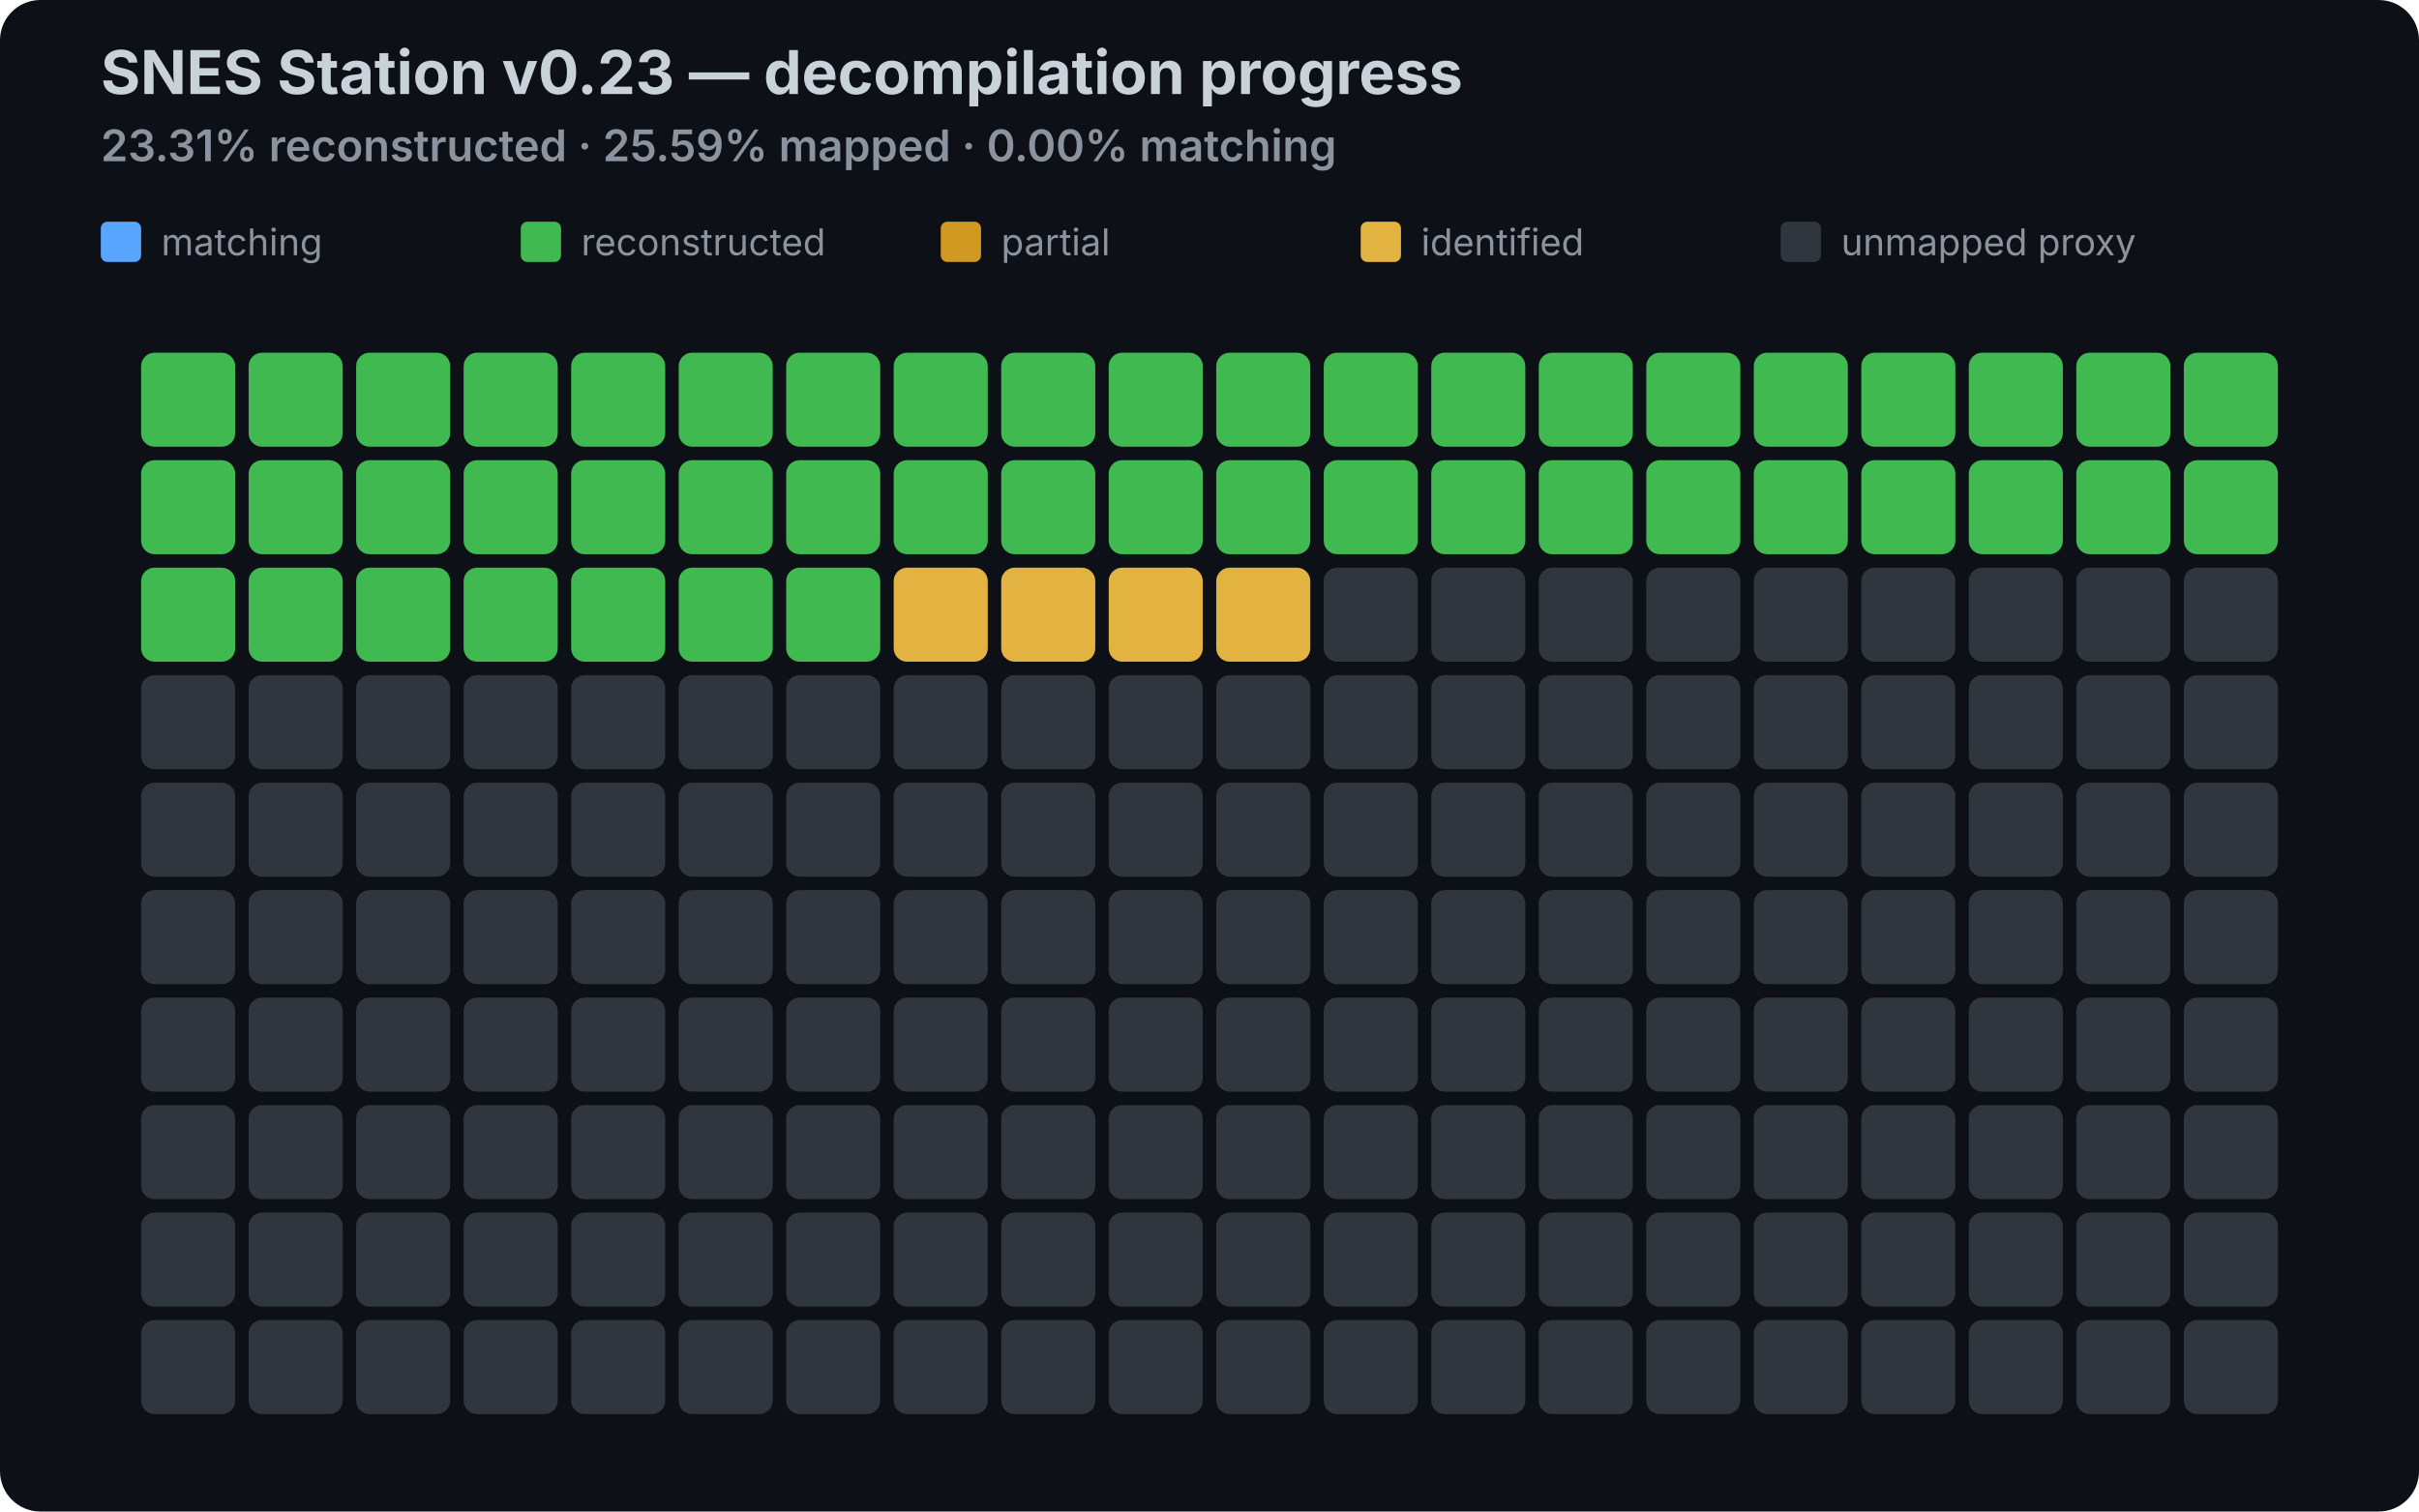
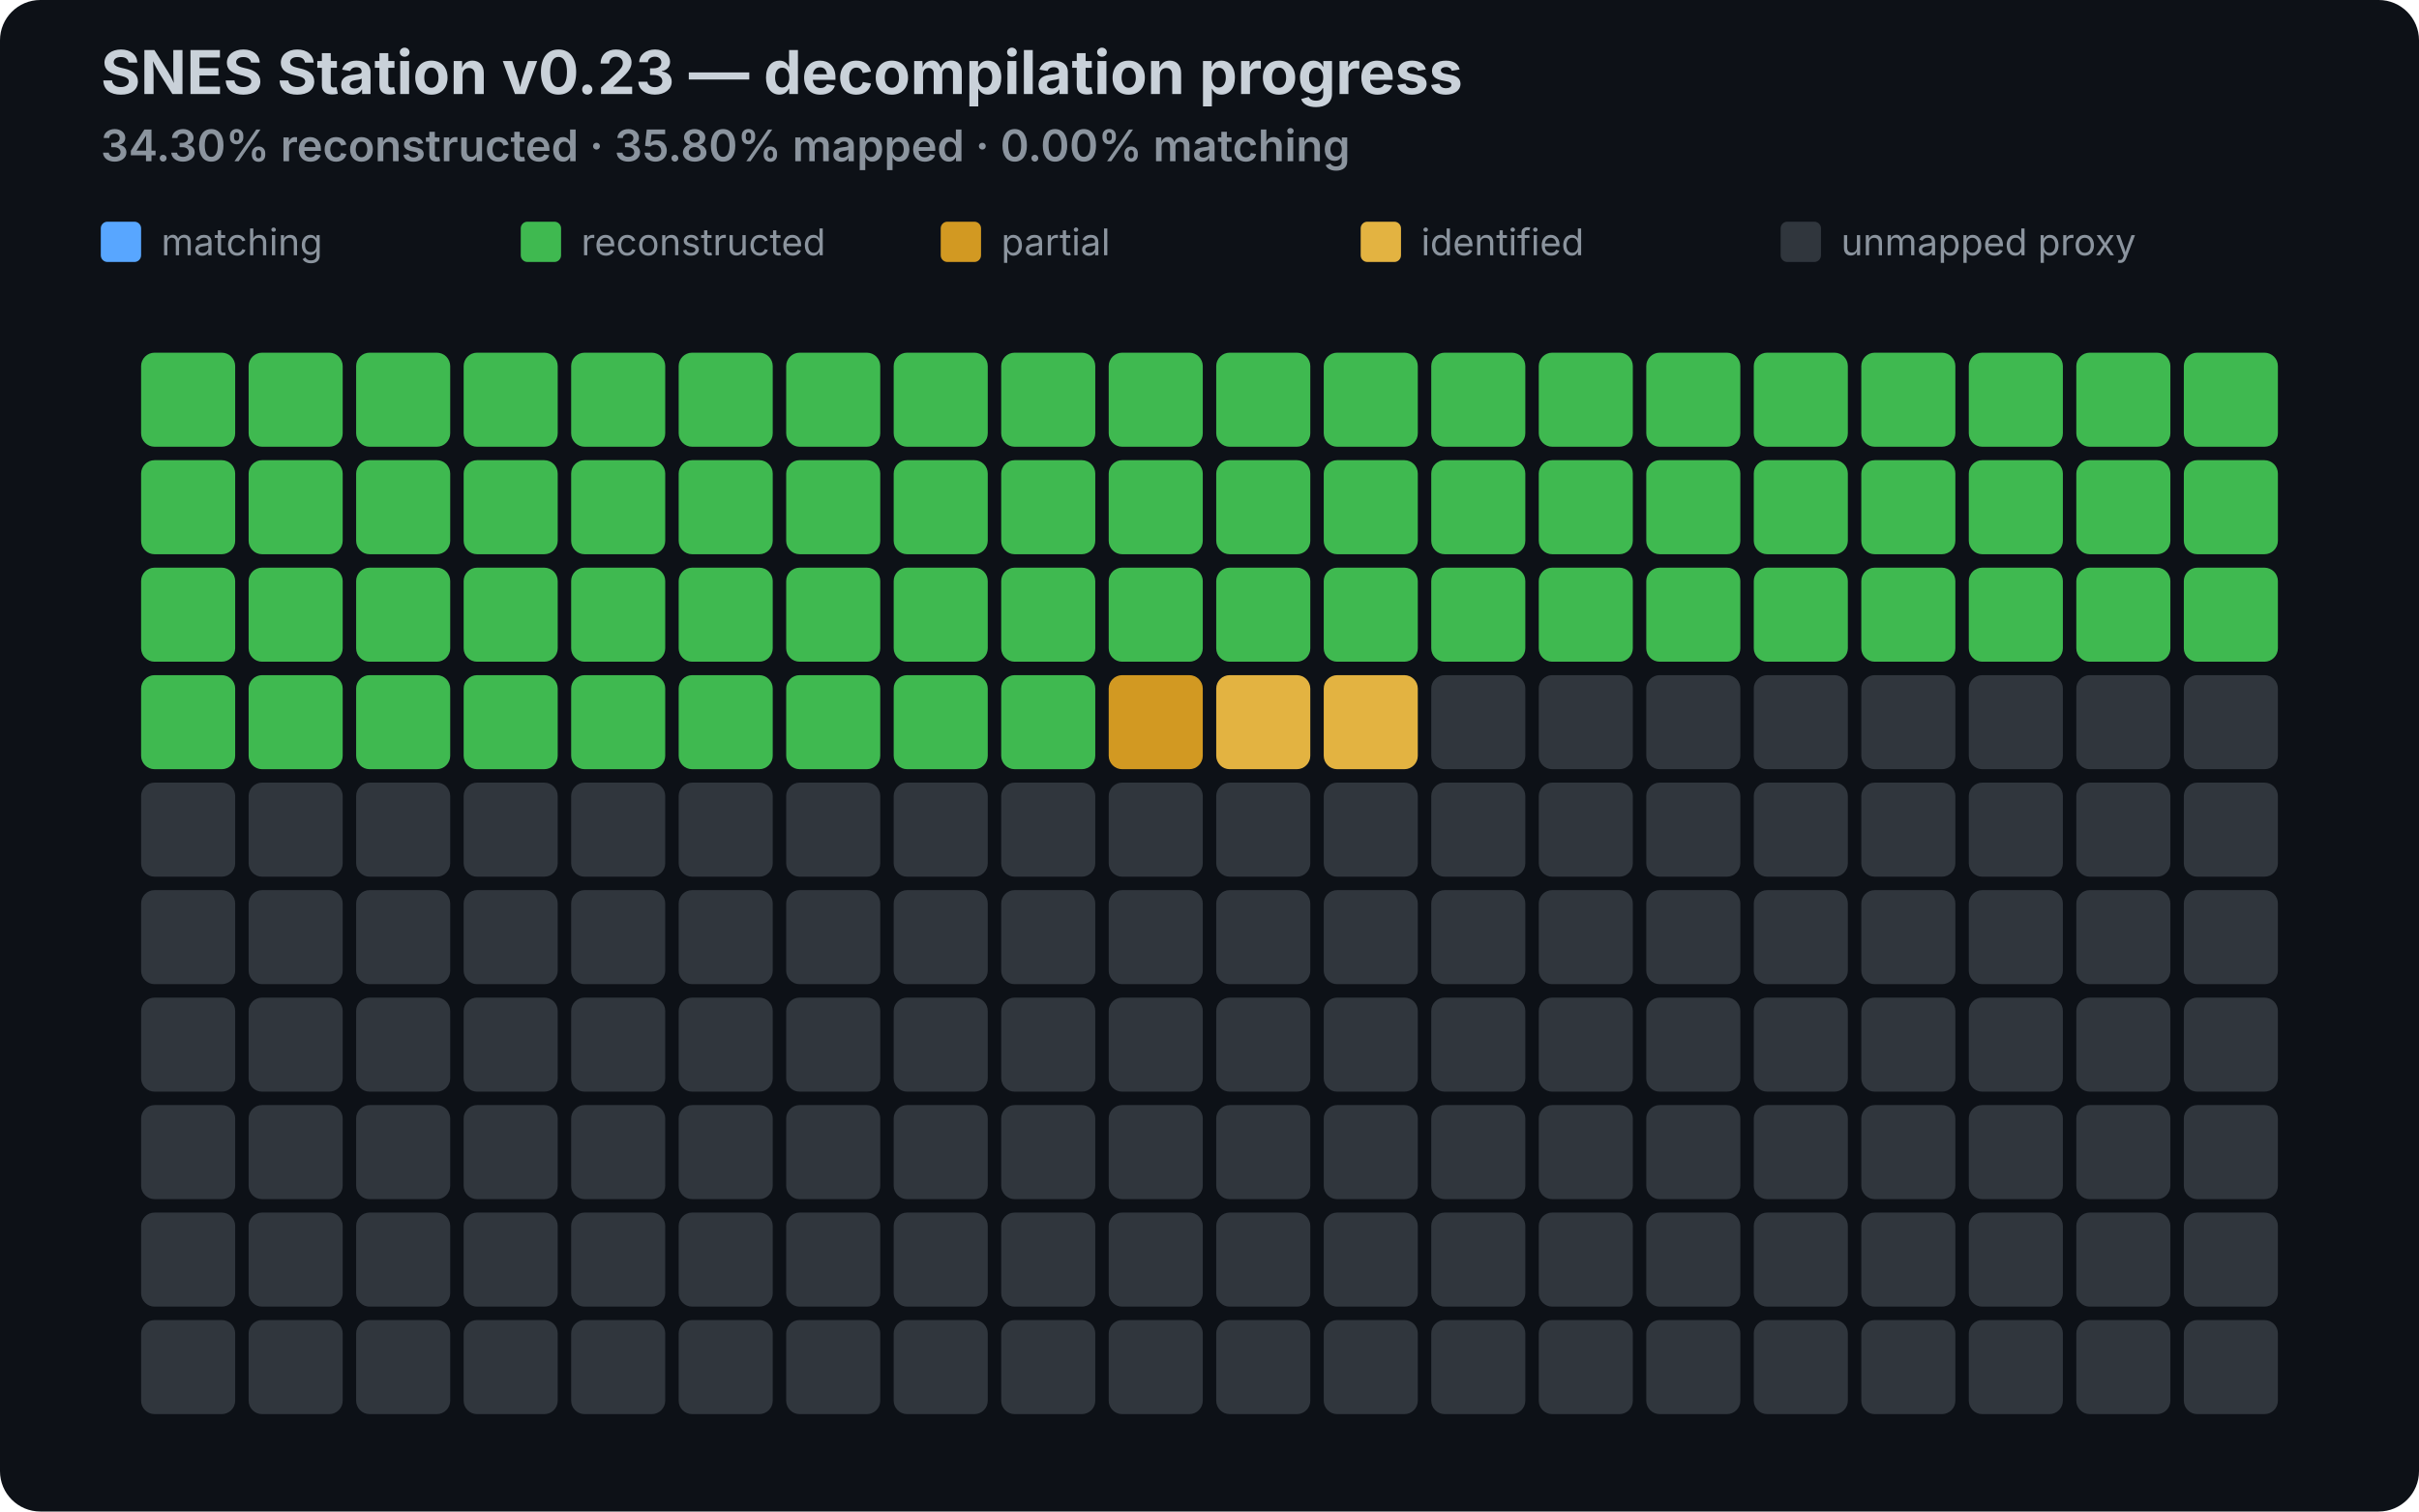
<svg xmlns="http://www.w3.org/2000/svg" width="720" height="450" viewBox="0 0 720 450" role="img" aria-labelledby="title desc">
  <style>
  .title { font: 700 18px -apple-system,BlinkMacSystemFont,"Segoe UI",sans-serif; fill: #c9d1d9; }
  .sub { font: 600 13px -apple-system,BlinkMacSystemFont,"Segoe UI",sans-serif; fill: #8b949e; }
  .legend { font: 11px -apple-system,BlinkMacSystemFont,"Segoe UI",sans-serif; fill: #8b949e; }
</style>
  <rect width="100%" height="100%" rx="12" fill="#0d1117" />
  <text x="30" y="28" class="title">SNES Station v0.23 — decompilation progress</text>
-   <text x="30" y="48" class="sub">23.31% reconstructed · 25.59% mapped · 0.00% matching</text>
+   <text x="30" y="48" class="sub">34.30% reconstructed · 35.80% mapped · 0.00% matching</text>
  <rect x="30" y="66" width="12" height="12" rx="2" fill="#58a6ff" />
  <text x="48" y="76" class="legend">matching</text>
  <rect x="155" y="66" width="12" height="12" rx="2" fill="#3fb950" />
  <text x="173" y="76" class="legend">reconstructed</text>
  <rect x="280" y="66" width="12" height="12" rx="2" fill="#d29922" />
  <text x="298" y="76" class="legend">partial</text>
  <rect x="405" y="66" width="12" height="12" rx="2" fill="#e3b341" />
  <text x="423" y="76" class="legend">identified</text>
  <rect x="530" y="66" width="12" height="12" rx="2" fill="#30363d" />
  <text x="548" y="76" class="legend">unmapped proxy</text>
  <rect x="42" y="105" width="28" height="28" rx="4" fill="#3fb950" data-status="RECONSTRUCTED" />
  <rect x="74" y="105" width="28" height="28" rx="4" fill="#3fb950" data-status="RECONSTRUCTED" />
  <rect x="106" y="105" width="28" height="28" rx="4" fill="#3fb950" data-status="RECONSTRUCTED" />
  <rect x="138" y="105" width="28" height="28" rx="4" fill="#3fb950" data-status="RECONSTRUCTED" />
  <rect x="170" y="105" width="28" height="28" rx="4" fill="#3fb950" data-status="RECONSTRUCTED" />
  <rect x="202" y="105" width="28" height="28" rx="4" fill="#3fb950" data-status="RECONSTRUCTED" />
  <rect x="234" y="105" width="28" height="28" rx="4" fill="#3fb950" data-status="RECONSTRUCTED" />
  <rect x="266" y="105" width="28" height="28" rx="4" fill="#3fb950" data-status="RECONSTRUCTED" />
  <rect x="298" y="105" width="28" height="28" rx="4" fill="#3fb950" data-status="RECONSTRUCTED" />
  <rect x="330" y="105" width="28" height="28" rx="4" fill="#3fb950" data-status="RECONSTRUCTED" />
  <rect x="362" y="105" width="28" height="28" rx="4" fill="#3fb950" data-status="RECONSTRUCTED" />
  <rect x="394" y="105" width="28" height="28" rx="4" fill="#3fb950" data-status="RECONSTRUCTED" />
  <rect x="426" y="105" width="28" height="28" rx="4" fill="#3fb950" data-status="RECONSTRUCTED" />
  <rect x="458" y="105" width="28" height="28" rx="4" fill="#3fb950" data-status="RECONSTRUCTED" />
  <rect x="490" y="105" width="28" height="28" rx="4" fill="#3fb950" data-status="RECONSTRUCTED" />
  <rect x="522" y="105" width="28" height="28" rx="4" fill="#3fb950" data-status="RECONSTRUCTED" />
  <rect x="554" y="105" width="28" height="28" rx="4" fill="#3fb950" data-status="RECONSTRUCTED" />
  <rect x="586" y="105" width="28" height="28" rx="4" fill="#3fb950" data-status="RECONSTRUCTED" />
  <rect x="618" y="105" width="28" height="28" rx="4" fill="#3fb950" data-status="RECONSTRUCTED" />
  <rect x="650" y="105" width="28" height="28" rx="4" fill="#3fb950" data-status="RECONSTRUCTED" />
  <rect x="42" y="137" width="28" height="28" rx="4" fill="#3fb950" data-status="RECONSTRUCTED" />
  <rect x="74" y="137" width="28" height="28" rx="4" fill="#3fb950" data-status="RECONSTRUCTED" />
  <rect x="106" y="137" width="28" height="28" rx="4" fill="#3fb950" data-status="RECONSTRUCTED" />
  <rect x="138" y="137" width="28" height="28" rx="4" fill="#3fb950" data-status="RECONSTRUCTED" />
  <rect x="170" y="137" width="28" height="28" rx="4" fill="#3fb950" data-status="RECONSTRUCTED" />
  <rect x="202" y="137" width="28" height="28" rx="4" fill="#3fb950" data-status="RECONSTRUCTED" />
  <rect x="234" y="137" width="28" height="28" rx="4" fill="#3fb950" data-status="RECONSTRUCTED" />
  <rect x="266" y="137" width="28" height="28" rx="4" fill="#3fb950" data-status="RECONSTRUCTED" />
  <rect x="298" y="137" width="28" height="28" rx="4" fill="#3fb950" data-status="RECONSTRUCTED" />
  <rect x="330" y="137" width="28" height="28" rx="4" fill="#3fb950" data-status="RECONSTRUCTED" />
  <rect x="362" y="137" width="28" height="28" rx="4" fill="#3fb950" data-status="RECONSTRUCTED" />
  <rect x="394" y="137" width="28" height="28" rx="4" fill="#3fb950" data-status="RECONSTRUCTED" />
  <rect x="426" y="137" width="28" height="28" rx="4" fill="#3fb950" data-status="RECONSTRUCTED" />
  <rect x="458" y="137" width="28" height="28" rx="4" fill="#3fb950" data-status="RECONSTRUCTED" />
  <rect x="490" y="137" width="28" height="28" rx="4" fill="#3fb950" data-status="RECONSTRUCTED" />
  <rect x="522" y="137" width="28" height="28" rx="4" fill="#3fb950" data-status="RECONSTRUCTED" />
  <rect x="554" y="137" width="28" height="28" rx="4" fill="#3fb950" data-status="RECONSTRUCTED" />
  <rect x="586" y="137" width="28" height="28" rx="4" fill="#3fb950" data-status="RECONSTRUCTED" />
  <rect x="618" y="137" width="28" height="28" rx="4" fill="#3fb950" data-status="RECONSTRUCTED" />
  <rect x="650" y="137" width="28" height="28" rx="4" fill="#3fb950" data-status="RECONSTRUCTED" />
  <rect x="42" y="169" width="28" height="28" rx="4" fill="#3fb950" data-status="RECONSTRUCTED" />
  <rect x="74" y="169" width="28" height="28" rx="4" fill="#3fb950" data-status="RECONSTRUCTED" />
  <rect x="106" y="169" width="28" height="28" rx="4" fill="#3fb950" data-status="RECONSTRUCTED" />
  <rect x="138" y="169" width="28" height="28" rx="4" fill="#3fb950" data-status="RECONSTRUCTED" />
  <rect x="170" y="169" width="28" height="28" rx="4" fill="#3fb950" data-status="RECONSTRUCTED" />
  <rect x="202" y="169" width="28" height="28" rx="4" fill="#3fb950" data-status="RECONSTRUCTED" />
  <rect x="234" y="169" width="28" height="28" rx="4" fill="#3fb950" data-status="RECONSTRUCTED" />
-   <rect x="266" y="169" width="28" height="28" rx="4" fill="#e3b341" data-status="IDENTIFIED" />
-   <rect x="298" y="169" width="28" height="28" rx="4" fill="#e3b341" data-status="IDENTIFIED" />
-   <rect x="330" y="169" width="28" height="28" rx="4" fill="#e3b341" data-status="IDENTIFIED" />
-   <rect x="362" y="169" width="28" height="28" rx="4" fill="#e3b341" data-status="IDENTIFIED" />
-   <rect x="394" y="169" width="28" height="28" rx="4" fill="#30363d" data-status="UNKNOWN" />
-   <rect x="426" y="169" width="28" height="28" rx="4" fill="#30363d" data-status="UNKNOWN" />
-   <rect x="458" y="169" width="28" height="28" rx="4" fill="#30363d" data-status="UNKNOWN" />
-   <rect x="490" y="169" width="28" height="28" rx="4" fill="#30363d" data-status="UNKNOWN" />
-   <rect x="522" y="169" width="28" height="28" rx="4" fill="#30363d" data-status="UNKNOWN" />
-   <rect x="554" y="169" width="28" height="28" rx="4" fill="#30363d" data-status="UNKNOWN" />
-   <rect x="586" y="169" width="28" height="28" rx="4" fill="#30363d" data-status="UNKNOWN" />
-   <rect x="618" y="169" width="28" height="28" rx="4" fill="#30363d" data-status="UNKNOWN" />
-   <rect x="650" y="169" width="28" height="28" rx="4" fill="#30363d" data-status="UNKNOWN" />
-   <rect x="42" y="201" width="28" height="28" rx="4" fill="#30363d" data-status="UNKNOWN" />
-   <rect x="74" y="201" width="28" height="28" rx="4" fill="#30363d" data-status="UNKNOWN" />
-   <rect x="106" y="201" width="28" height="28" rx="4" fill="#30363d" data-status="UNKNOWN" />
-   <rect x="138" y="201" width="28" height="28" rx="4" fill="#30363d" data-status="UNKNOWN" />
-   <rect x="170" y="201" width="28" height="28" rx="4" fill="#30363d" data-status="UNKNOWN" />
-   <rect x="202" y="201" width="28" height="28" rx="4" fill="#30363d" data-status="UNKNOWN" />
-   <rect x="234" y="201" width="28" height="28" rx="4" fill="#30363d" data-status="UNKNOWN" />
-   <rect x="266" y="201" width="28" height="28" rx="4" fill="#30363d" data-status="UNKNOWN" />
-   <rect x="298" y="201" width="28" height="28" rx="4" fill="#30363d" data-status="UNKNOWN" />
-   <rect x="330" y="201" width="28" height="28" rx="4" fill="#30363d" data-status="UNKNOWN" />
-   <rect x="362" y="201" width="28" height="28" rx="4" fill="#30363d" data-status="UNKNOWN" />
-   <rect x="394" y="201" width="28" height="28" rx="4" fill="#30363d" data-status="UNKNOWN" />
+   <rect x="266" y="169" width="28" height="28" rx="4" fill="#3fb950" data-status="RECONSTRUCTED" />
+   <rect x="298" y="169" width="28" height="28" rx="4" fill="#3fb950" data-status="RECONSTRUCTED" />
+   <rect x="330" y="169" width="28" height="28" rx="4" fill="#3fb950" data-status="RECONSTRUCTED" />
+   <rect x="362" y="169" width="28" height="28" rx="4" fill="#3fb950" data-status="RECONSTRUCTED" />
+   <rect x="394" y="169" width="28" height="28" rx="4" fill="#3fb950" data-status="RECONSTRUCTED" />
+   <rect x="426" y="169" width="28" height="28" rx="4" fill="#3fb950" data-status="RECONSTRUCTED" />
+   <rect x="458" y="169" width="28" height="28" rx="4" fill="#3fb950" data-status="RECONSTRUCTED" />
+   <rect x="490" y="169" width="28" height="28" rx="4" fill="#3fb950" data-status="RECONSTRUCTED" />
+   <rect x="522" y="169" width="28" height="28" rx="4" fill="#3fb950" data-status="RECONSTRUCTED" />
+   <rect x="554" y="169" width="28" height="28" rx="4" fill="#3fb950" data-status="RECONSTRUCTED" />
+   <rect x="586" y="169" width="28" height="28" rx="4" fill="#3fb950" data-status="RECONSTRUCTED" />
+   <rect x="618" y="169" width="28" height="28" rx="4" fill="#3fb950" data-status="RECONSTRUCTED" />
+   <rect x="650" y="169" width="28" height="28" rx="4" fill="#3fb950" data-status="RECONSTRUCTED" />
+   <rect x="42" y="201" width="28" height="28" rx="4" fill="#3fb950" data-status="RECONSTRUCTED" />
+   <rect x="74" y="201" width="28" height="28" rx="4" fill="#3fb950" data-status="RECONSTRUCTED" />
+   <rect x="106" y="201" width="28" height="28" rx="4" fill="#3fb950" data-status="RECONSTRUCTED" />
+   <rect x="138" y="201" width="28" height="28" rx="4" fill="#3fb950" data-status="RECONSTRUCTED" />
+   <rect x="170" y="201" width="28" height="28" rx="4" fill="#3fb950" data-status="RECONSTRUCTED" />
+   <rect x="202" y="201" width="28" height="28" rx="4" fill="#3fb950" data-status="RECONSTRUCTED" />
+   <rect x="234" y="201" width="28" height="28" rx="4" fill="#3fb950" data-status="RECONSTRUCTED" />
+   <rect x="266" y="201" width="28" height="28" rx="4" fill="#3fb950" data-status="RECONSTRUCTED" />
+   <rect x="298" y="201" width="28" height="28" rx="4" fill="#3fb950" data-status="RECONSTRUCTED" />
+   <rect x="330" y="201" width="28" height="28" rx="4" fill="#d29922" data-status="PARTIAL" />
+   <rect x="362" y="201" width="28" height="28" rx="4" fill="#e3b341" data-status="IDENTIFIED" />
+   <rect x="394" y="201" width="28" height="28" rx="4" fill="#e3b341" data-status="IDENTIFIED" />
  <rect x="426" y="201" width="28" height="28" rx="4" fill="#30363d" data-status="UNKNOWN" />
  <rect x="458" y="201" width="28" height="28" rx="4" fill="#30363d" data-status="UNKNOWN" />
  <rect x="490" y="201" width="28" height="28" rx="4" fill="#30363d" data-status="UNKNOWN" />
  <rect x="522" y="201" width="28" height="28" rx="4" fill="#30363d" data-status="UNKNOWN" />
  <rect x="554" y="201" width="28" height="28" rx="4" fill="#30363d" data-status="UNKNOWN" />
  <rect x="586" y="201" width="28" height="28" rx="4" fill="#30363d" data-status="UNKNOWN" />
  <rect x="618" y="201" width="28" height="28" rx="4" fill="#30363d" data-status="UNKNOWN" />
  <rect x="650" y="201" width="28" height="28" rx="4" fill="#30363d" data-status="UNKNOWN" />
  <rect x="42" y="233" width="28" height="28" rx="4" fill="#30363d" data-status="UNKNOWN" />
  <rect x="74" y="233" width="28" height="28" rx="4" fill="#30363d" data-status="UNKNOWN" />
  <rect x="106" y="233" width="28" height="28" rx="4" fill="#30363d" data-status="UNKNOWN" />
  <rect x="138" y="233" width="28" height="28" rx="4" fill="#30363d" data-status="UNKNOWN" />
  <rect x="170" y="233" width="28" height="28" rx="4" fill="#30363d" data-status="UNKNOWN" />
  <rect x="202" y="233" width="28" height="28" rx="4" fill="#30363d" data-status="UNKNOWN" />
  <rect x="234" y="233" width="28" height="28" rx="4" fill="#30363d" data-status="UNKNOWN" />
  <rect x="266" y="233" width="28" height="28" rx="4" fill="#30363d" data-status="UNKNOWN" />
  <rect x="298" y="233" width="28" height="28" rx="4" fill="#30363d" data-status="UNKNOWN" />
  <rect x="330" y="233" width="28" height="28" rx="4" fill="#30363d" data-status="UNKNOWN" />
  <rect x="362" y="233" width="28" height="28" rx="4" fill="#30363d" data-status="UNKNOWN" />
  <rect x="394" y="233" width="28" height="28" rx="4" fill="#30363d" data-status="UNKNOWN" />
  <rect x="426" y="233" width="28" height="28" rx="4" fill="#30363d" data-status="UNKNOWN" />
  <rect x="458" y="233" width="28" height="28" rx="4" fill="#30363d" data-status="UNKNOWN" />
  <rect x="490" y="233" width="28" height="28" rx="4" fill="#30363d" data-status="UNKNOWN" />
  <rect x="522" y="233" width="28" height="28" rx="4" fill="#30363d" data-status="UNKNOWN" />
  <rect x="554" y="233" width="28" height="28" rx="4" fill="#30363d" data-status="UNKNOWN" />
  <rect x="586" y="233" width="28" height="28" rx="4" fill="#30363d" data-status="UNKNOWN" />
  <rect x="618" y="233" width="28" height="28" rx="4" fill="#30363d" data-status="UNKNOWN" />
  <rect x="650" y="233" width="28" height="28" rx="4" fill="#30363d" data-status="UNKNOWN" />
  <rect x="42" y="265" width="28" height="28" rx="4" fill="#30363d" data-status="UNKNOWN" />
  <rect x="74" y="265" width="28" height="28" rx="4" fill="#30363d" data-status="UNKNOWN" />
  <rect x="106" y="265" width="28" height="28" rx="4" fill="#30363d" data-status="UNKNOWN" />
  <rect x="138" y="265" width="28" height="28" rx="4" fill="#30363d" data-status="UNKNOWN" />
  <rect x="170" y="265" width="28" height="28" rx="4" fill="#30363d" data-status="UNKNOWN" />
  <rect x="202" y="265" width="28" height="28" rx="4" fill="#30363d" data-status="UNKNOWN" />
  <rect x="234" y="265" width="28" height="28" rx="4" fill="#30363d" data-status="UNKNOWN" />
  <rect x="266" y="265" width="28" height="28" rx="4" fill="#30363d" data-status="UNKNOWN" />
  <rect x="298" y="265" width="28" height="28" rx="4" fill="#30363d" data-status="UNKNOWN" />
  <rect x="330" y="265" width="28" height="28" rx="4" fill="#30363d" data-status="UNKNOWN" />
  <rect x="362" y="265" width="28" height="28" rx="4" fill="#30363d" data-status="UNKNOWN" />
  <rect x="394" y="265" width="28" height="28" rx="4" fill="#30363d" data-status="UNKNOWN" />
  <rect x="426" y="265" width="28" height="28" rx="4" fill="#30363d" data-status="UNKNOWN" />
  <rect x="458" y="265" width="28" height="28" rx="4" fill="#30363d" data-status="UNKNOWN" />
  <rect x="490" y="265" width="28" height="28" rx="4" fill="#30363d" data-status="UNKNOWN" />
  <rect x="522" y="265" width="28" height="28" rx="4" fill="#30363d" data-status="UNKNOWN" />
  <rect x="554" y="265" width="28" height="28" rx="4" fill="#30363d" data-status="UNKNOWN" />
  <rect x="586" y="265" width="28" height="28" rx="4" fill="#30363d" data-status="UNKNOWN" />
  <rect x="618" y="265" width="28" height="28" rx="4" fill="#30363d" data-status="UNKNOWN" />
  <rect x="650" y="265" width="28" height="28" rx="4" fill="#30363d" data-status="UNKNOWN" />
  <rect x="42" y="297" width="28" height="28" rx="4" fill="#30363d" data-status="UNKNOWN" />
  <rect x="74" y="297" width="28" height="28" rx="4" fill="#30363d" data-status="UNKNOWN" />
  <rect x="106" y="297" width="28" height="28" rx="4" fill="#30363d" data-status="UNKNOWN" />
  <rect x="138" y="297" width="28" height="28" rx="4" fill="#30363d" data-status="UNKNOWN" />
  <rect x="170" y="297" width="28" height="28" rx="4" fill="#30363d" data-status="UNKNOWN" />
  <rect x="202" y="297" width="28" height="28" rx="4" fill="#30363d" data-status="UNKNOWN" />
  <rect x="234" y="297" width="28" height="28" rx="4" fill="#30363d" data-status="UNKNOWN" />
  <rect x="266" y="297" width="28" height="28" rx="4" fill="#30363d" data-status="UNKNOWN" />
  <rect x="298" y="297" width="28" height="28" rx="4" fill="#30363d" data-status="UNKNOWN" />
  <rect x="330" y="297" width="28" height="28" rx="4" fill="#30363d" data-status="UNKNOWN" />
  <rect x="362" y="297" width="28" height="28" rx="4" fill="#30363d" data-status="UNKNOWN" />
  <rect x="394" y="297" width="28" height="28" rx="4" fill="#30363d" data-status="UNKNOWN" />
  <rect x="426" y="297" width="28" height="28" rx="4" fill="#30363d" data-status="UNKNOWN" />
  <rect x="458" y="297" width="28" height="28" rx="4" fill="#30363d" data-status="UNKNOWN" />
  <rect x="490" y="297" width="28" height="28" rx="4" fill="#30363d" data-status="UNKNOWN" />
  <rect x="522" y="297" width="28" height="28" rx="4" fill="#30363d" data-status="UNKNOWN" />
  <rect x="554" y="297" width="28" height="28" rx="4" fill="#30363d" data-status="UNKNOWN" />
  <rect x="586" y="297" width="28" height="28" rx="4" fill="#30363d" data-status="UNKNOWN" />
  <rect x="618" y="297" width="28" height="28" rx="4" fill="#30363d" data-status="UNKNOWN" />
  <rect x="650" y="297" width="28" height="28" rx="4" fill="#30363d" data-status="UNKNOWN" />
  <rect x="42" y="329" width="28" height="28" rx="4" fill="#30363d" data-status="UNKNOWN" />
  <rect x="74" y="329" width="28" height="28" rx="4" fill="#30363d" data-status="UNKNOWN" />
  <rect x="106" y="329" width="28" height="28" rx="4" fill="#30363d" data-status="UNKNOWN" />
  <rect x="138" y="329" width="28" height="28" rx="4" fill="#30363d" data-status="UNKNOWN" />
  <rect x="170" y="329" width="28" height="28" rx="4" fill="#30363d" data-status="UNKNOWN" />
  <rect x="202" y="329" width="28" height="28" rx="4" fill="#30363d" data-status="UNKNOWN" />
  <rect x="234" y="329" width="28" height="28" rx="4" fill="#30363d" data-status="UNKNOWN" />
  <rect x="266" y="329" width="28" height="28" rx="4" fill="#30363d" data-status="UNKNOWN" />
  <rect x="298" y="329" width="28" height="28" rx="4" fill="#30363d" data-status="UNKNOWN" />
  <rect x="330" y="329" width="28" height="28" rx="4" fill="#30363d" data-status="UNKNOWN" />
  <rect x="362" y="329" width="28" height="28" rx="4" fill="#30363d" data-status="UNKNOWN" />
  <rect x="394" y="329" width="28" height="28" rx="4" fill="#30363d" data-status="UNKNOWN" />
  <rect x="426" y="329" width="28" height="28" rx="4" fill="#30363d" data-status="UNKNOWN" />
  <rect x="458" y="329" width="28" height="28" rx="4" fill="#30363d" data-status="UNKNOWN" />
  <rect x="490" y="329" width="28" height="28" rx="4" fill="#30363d" data-status="UNKNOWN" />
  <rect x="522" y="329" width="28" height="28" rx="4" fill="#30363d" data-status="UNKNOWN" />
  <rect x="554" y="329" width="28" height="28" rx="4" fill="#30363d" data-status="UNKNOWN" />
  <rect x="586" y="329" width="28" height="28" rx="4" fill="#30363d" data-status="UNKNOWN" />
  <rect x="618" y="329" width="28" height="28" rx="4" fill="#30363d" data-status="UNKNOWN" />
  <rect x="650" y="329" width="28" height="28" rx="4" fill="#30363d" data-status="UNKNOWN" />
  <rect x="42" y="361" width="28" height="28" rx="4" fill="#30363d" data-status="UNKNOWN" />
  <rect x="74" y="361" width="28" height="28" rx="4" fill="#30363d" data-status="UNKNOWN" />
  <rect x="106" y="361" width="28" height="28" rx="4" fill="#30363d" data-status="UNKNOWN" />
  <rect x="138" y="361" width="28" height="28" rx="4" fill="#30363d" data-status="UNKNOWN" />
  <rect x="170" y="361" width="28" height="28" rx="4" fill="#30363d" data-status="UNKNOWN" />
  <rect x="202" y="361" width="28" height="28" rx="4" fill="#30363d" data-status="UNKNOWN" />
  <rect x="234" y="361" width="28" height="28" rx="4" fill="#30363d" data-status="UNKNOWN" />
  <rect x="266" y="361" width="28" height="28" rx="4" fill="#30363d" data-status="UNKNOWN" />
  <rect x="298" y="361" width="28" height="28" rx="4" fill="#30363d" data-status="UNKNOWN" />
  <rect x="330" y="361" width="28" height="28" rx="4" fill="#30363d" data-status="UNKNOWN" />
  <rect x="362" y="361" width="28" height="28" rx="4" fill="#30363d" data-status="UNKNOWN" />
  <rect x="394" y="361" width="28" height="28" rx="4" fill="#30363d" data-status="UNKNOWN" />
  <rect x="426" y="361" width="28" height="28" rx="4" fill="#30363d" data-status="UNKNOWN" />
  <rect x="458" y="361" width="28" height="28" rx="4" fill="#30363d" data-status="UNKNOWN" />
  <rect x="490" y="361" width="28" height="28" rx="4" fill="#30363d" data-status="UNKNOWN" />
  <rect x="522" y="361" width="28" height="28" rx="4" fill="#30363d" data-status="UNKNOWN" />
  <rect x="554" y="361" width="28" height="28" rx="4" fill="#30363d" data-status="UNKNOWN" />
  <rect x="586" y="361" width="28" height="28" rx="4" fill="#30363d" data-status="UNKNOWN" />
  <rect x="618" y="361" width="28" height="28" rx="4" fill="#30363d" data-status="UNKNOWN" />
  <rect x="650" y="361" width="28" height="28" rx="4" fill="#30363d" data-status="UNKNOWN" />
  <rect x="42" y="393" width="28" height="28" rx="4" fill="#30363d" data-status="UNKNOWN" />
  <rect x="74" y="393" width="28" height="28" rx="4" fill="#30363d" data-status="UNKNOWN" />
  <rect x="106" y="393" width="28" height="28" rx="4" fill="#30363d" data-status="UNKNOWN" />
  <rect x="138" y="393" width="28" height="28" rx="4" fill="#30363d" data-status="UNKNOWN" />
  <rect x="170" y="393" width="28" height="28" rx="4" fill="#30363d" data-status="UNKNOWN" />
  <rect x="202" y="393" width="28" height="28" rx="4" fill="#30363d" data-status="UNKNOWN" />
  <rect x="234" y="393" width="28" height="28" rx="4" fill="#30363d" data-status="UNKNOWN" />
  <rect x="266" y="393" width="28" height="28" rx="4" fill="#30363d" data-status="UNKNOWN" />
  <rect x="298" y="393" width="28" height="28" rx="4" fill="#30363d" data-status="UNKNOWN" />
  <rect x="330" y="393" width="28" height="28" rx="4" fill="#30363d" data-status="UNKNOWN" />
  <rect x="362" y="393" width="28" height="28" rx="4" fill="#30363d" data-status="UNKNOWN" />
  <rect x="394" y="393" width="28" height="28" rx="4" fill="#30363d" data-status="UNKNOWN" />
  <rect x="426" y="393" width="28" height="28" rx="4" fill="#30363d" data-status="UNKNOWN" />
  <rect x="458" y="393" width="28" height="28" rx="4" fill="#30363d" data-status="UNKNOWN" />
  <rect x="490" y="393" width="28" height="28" rx="4" fill="#30363d" data-status="UNKNOWN" />
  <rect x="522" y="393" width="28" height="28" rx="4" fill="#30363d" data-status="UNKNOWN" />
  <rect x="554" y="393" width="28" height="28" rx="4" fill="#30363d" data-status="UNKNOWN" />
  <rect x="586" y="393" width="28" height="28" rx="4" fill="#30363d" data-status="UNKNOWN" />
  <rect x="618" y="393" width="28" height="28" rx="4" fill="#30363d" data-status="UNKNOWN" />
  <rect x="650" y="393" width="28" height="28" rx="4" fill="#30363d" data-status="UNKNOWN" />
</svg>
